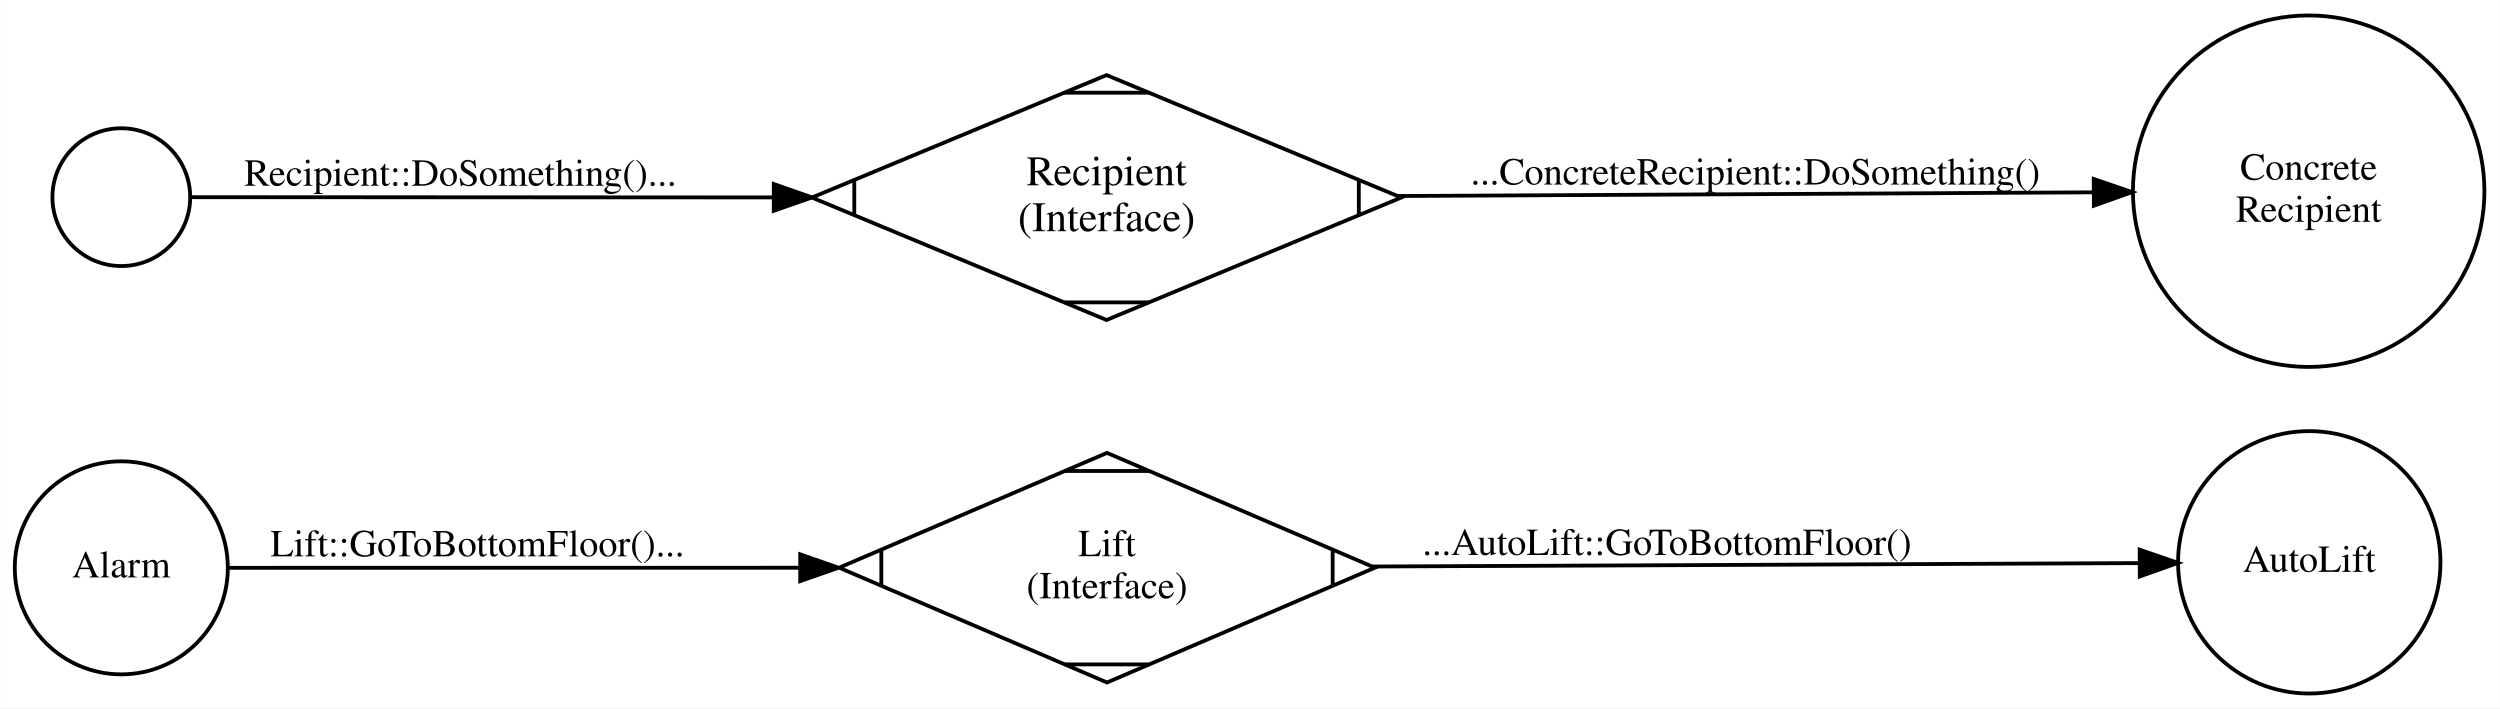
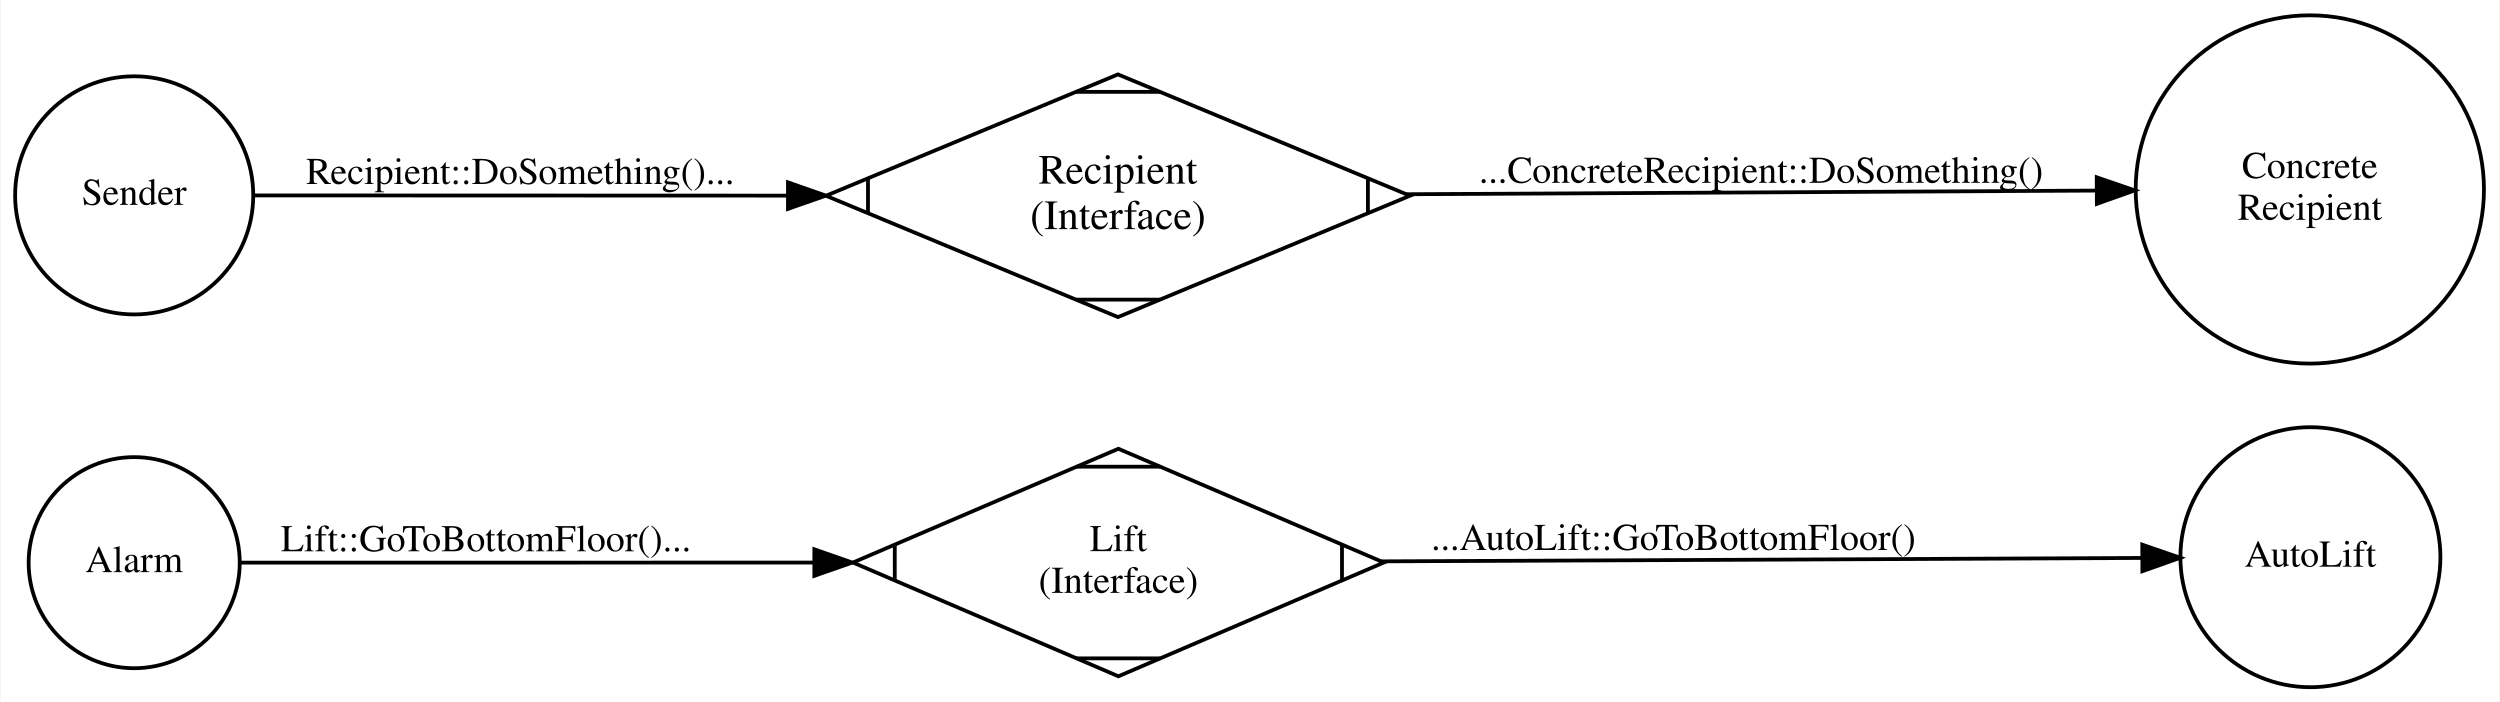
- <svg xmlns="http://www.w3.org/2000/svg" width="653pt" height="185pt" viewBox="0.00 0.00 653.22 185.08">
+ <svg xmlns="http://www.w3.org/2000/svg" width="659pt" height="185pt" viewBox="0.00 0.00 658.91 185.08">
  <g id="graph0" class="graph" transform="scale(1 1) rotate(0) translate(4 181.083)">
-     <polygon fill="white" stroke="none" points="-4,4 -4,-181.083 649.216,-181.083 649.216,4 -4,4" />
+     <polygon fill="white" stroke="none" points="-4,4 -4,-181.083 654.907,-181.083 654.907,4 -4,4" />
    <g id="node1" class="node">
-       <ellipse fill="none" stroke="black" cx="27.667" cy="-129.563" rx="18" ry="18" />
+       <ellipse fill="none" stroke="black" cx="31.199" cy="-129.563" rx="31.4" ry="31.4" />
+       <text text-anchor="middle" x="31.199" y="-127.063" font-family="Times,serif" font-size="10.00">Sender</text>
    </g>
    <g id="node3" class="node">
-       <polygon fill="none" stroke="black" points="285.123,-161.462 208.123,-129.462 285.123,-97.462 362.123,-129.462 285.123,-161.462" />
-       <polyline fill="none" stroke="black" points="219.205,-134.067 219.205,-124.857 " />
-       <polyline fill="none" stroke="black" points="274.042,-102.067 296.205,-102.067 " />
-       <polyline fill="none" stroke="black" points="351.042,-124.857 351.042,-134.067 " />
-       <polyline fill="none" stroke="black" points="296.205,-156.857 274.042,-156.857 " />
-       <text text-anchor="middle" x="285.123" y="-132.662" font-family="Times,serif" font-size="11.00">Recipient</text>
-       <text text-anchor="middle" x="285.123" y="-120.662" font-family="Times,serif" font-size="11.00">(Interface)</text>
+       <polygon fill="none" stroke="black" points="290.629,-161.462 213.629,-129.462 290.629,-97.462 367.629,-129.462 290.629,-161.462" />
+       <polyline fill="none" stroke="black" points="224.71,-134.067 224.71,-124.857 " />
+       <polyline fill="none" stroke="black" points="279.548,-102.067 301.71,-102.067 " />
+       <polyline fill="none" stroke="black" points="356.548,-124.857 356.548,-134.067 " />
+       <polyline fill="none" stroke="black" points="301.71,-156.857 279.548,-156.857 " />
+       <text text-anchor="middle" x="290.629" y="-132.662" font-family="Times,serif" font-size="11.00">Recipient</text>
+       <text text-anchor="middle" x="290.629" y="-120.662" font-family="Times,serif" font-size="11.00">(Interface)</text>
    </g>
    <g id="edge1" class="edge">
-       <path fill="none" stroke="black" d="M45.771,-129.556C77.073,-129.543 143.224,-129.518 198.065,-129.496" />
-       <polygon fill="black" stroke="black" points="198.164,-132.996 208.162,-129.492 198.161,-125.996 198.164,-132.996" />
-       <text text-anchor="middle" x="116.271" y="-132.556" font-family="Times,serif" font-size="10.00">Recipient::DoSomething()...</text>
+       <path fill="none" stroke="black" d="M62.492,-129.551C97.218,-129.537 154.773,-129.515 203.383,-129.496" />
+       <polygon fill="black" stroke="black" points="203.61,-132.996 213.609,-129.492 203.608,-125.996 203.61,-132.996" />
+       <text text-anchor="middle" x="132.992" y="-132.551" font-family="Times,serif" font-size="10.00">Recipient::DoSomething()...</text>
    </g>
    <g id="node2" class="node">
-       <ellipse fill="none" stroke="black" cx="599.254" cy="-131.121" rx="45.924" ry="45.924" />
-       <text text-anchor="middle" x="599.254" y="-134.121" font-family="Times,serif" font-size="10.00">Concrete</text>
-       <text text-anchor="middle" x="599.254" y="-123.121" font-family="Times,serif" font-size="10.00">Recipient</text>
+       <ellipse fill="none" stroke="black" cx="604.945" cy="-131.121" rx="45.924" ry="45.924" />
+       <text text-anchor="middle" x="604.945" y="-134.121" font-family="Times,serif" font-size="10.00">Concrete</text>
+       <text text-anchor="middle" x="604.945" y="-123.121" font-family="Times,serif" font-size="10.00">Recipient</text>
    </g>
    <g id="edge2" class="edge">
-       <path fill="none" stroke="black" d="M361.166,-129.864C417.224,-130.16 492.245,-130.556 542.978,-130.824" />
-       <polygon fill="black" stroke="black" points="543.085,-134.325 553.103,-130.878 543.122,-127.325 543.085,-134.325" />
-       <text text-anchor="middle" x="454.666" y="-132.864" font-family="Times,serif" font-size="10.00">...ConcreteRecipient::DoSomething()</text>
+       <path fill="none" stroke="black" d="M366.716,-129.864C422.808,-130.16 497.873,-130.556 548.636,-130.824" />
+       <polygon fill="black" stroke="black" points="548.749,-134.324 558.767,-130.877 548.786,-127.325 548.749,-134.324" />
+       <text text-anchor="middle" x="460.216" y="-132.864" font-family="Times,serif" font-size="10.00">...ConcreteRecipient::DoSomething()</text>
    </g>
    <g id="node4" class="node">
-       <ellipse fill="none" stroke="black" cx="27.667" cy="-32.7" rx="27.835" ry="27.835" />
-       <text text-anchor="middle" x="27.667" y="-30.2" font-family="Times,serif" font-size="10.00">Alarm</text>
+       <ellipse fill="none" stroke="black" cx="31.199" cy="-32.7" rx="27.835" ry="27.835" />
+       <text text-anchor="middle" x="31.199" y="-30.2" font-family="Times,serif" font-size="10.00">Alarm</text>
    </g>
    <g id="node6" class="node">
-       <polygon fill="none" stroke="black" points="285.239,-62.737 215.239,-32.737 285.239,-2.737 355.239,-32.737 285.239,-62.737" />
-       <polyline fill="none" stroke="black" points="226.269,-37.464 226.269,-28.01 " />
-       <polyline fill="none" stroke="black" points="274.21,-7.464 296.269,-7.464 " />
-       <polyline fill="none" stroke="black" points="344.21,-28.01 344.21,-37.464 " />
-       <polyline fill="none" stroke="black" points="296.269,-58.01 274.21,-58.01 " />
-       <text text-anchor="middle" x="285.239" y="-35.737" font-family="Times,serif" font-size="10.00">Lift</text>
-       <text text-anchor="middle" x="285.239" y="-24.737" font-family="Times,serif" font-size="10.00">(Interface)</text>
+       <polygon fill="none" stroke="black" points="290.745,-62.737 220.745,-32.737 290.745,-2.737 360.745,-32.737 290.745,-62.737" />
+       <polyline fill="none" stroke="black" points="231.775,-37.464 231.775,-28.01 " />
+       <polyline fill="none" stroke="black" points="279.715,-7.464 301.775,-7.464 " />
+       <polyline fill="none" stroke="black" points="349.715,-28.01 349.715,-37.464 " />
+       <polyline fill="none" stroke="black" points="301.775,-58.01 279.715,-58.01 " />
+       <text text-anchor="middle" x="290.745" y="-35.737" font-family="Times,serif" font-size="10.00">Lift</text>
+       <text text-anchor="middle" x="290.745" y="-24.737" font-family="Times,serif" font-size="10.00">(Interface)</text>
    </g>
    <g id="edge3" class="edge">
-       <path fill="none" stroke="black" d="M55.722,-32.704C91.293,-32.709 154.12,-32.718 205.058,-32.725" />
-       <polygon fill="black" stroke="black" points="205.075,-36.225 215.076,-32.727 205.077,-29.225 205.075,-36.225" />
-       <text text-anchor="middle" x="120.722" y="-35.704" font-family="Times,serif" font-size="10.00">Lift::GoToBottomFloor()...</text>
+       <path fill="none" stroke="black" d="M58.975,-32.703C94.835,-32.709 158.766,-32.718 210.413,-32.725" />
+       <polygon fill="black" stroke="black" points="210.566,-36.225 220.567,-32.727 210.567,-29.225 210.566,-36.225" />
+       <text text-anchor="middle" x="123.975" y="-35.703" font-family="Times,serif" font-size="10.00">Lift::GoToBottomFloor()...</text>
    </g>
    <g id="node5" class="node">
-       <ellipse fill="none" stroke="black" cx="599.408" cy="-34.142" rx="34.285" ry="34.285" />
-       <text text-anchor="middle" x="599.408" y="-31.642" font-family="Times,serif" font-size="10.00">AutoLift</text>
+       <ellipse fill="none" stroke="black" cx="605.099" cy="-34.142" rx="34.285" ry="34.285" />
+       <text text-anchor="middle" x="605.099" y="-31.642" font-family="Times,serif" font-size="10.00">AutoLift</text>
    </g>
    <g id="edge4" class="edge">
-       <path fill="none" stroke="black" d="M354.574,-33.047C415.603,-33.32 502.65,-33.709 554.835,-33.943" />
-       <polygon fill="black" stroke="black" points="555.089,-37.444 565.104,-33.989 555.12,-30.444 555.089,-37.444" />
-       <text text-anchor="middle" x="431.574" y="-36.047" font-family="Times,serif" font-size="10.00">...AutoLift::GoToBottomFloor()</text>
+       <path fill="none" stroke="black" d="M360.12,-33.047C421.185,-33.32 508.283,-33.709 560.5,-33.943" />
+       <polygon fill="black" stroke="black" points="560.759,-37.444 570.775,-33.989 560.791,-30.444 560.759,-37.444" />
+       <text text-anchor="middle" x="437.12" y="-36.047" font-family="Times,serif" font-size="10.00">...AutoLift::GoToBottomFloor()</text>
    </g>
  </g>
</svg>
